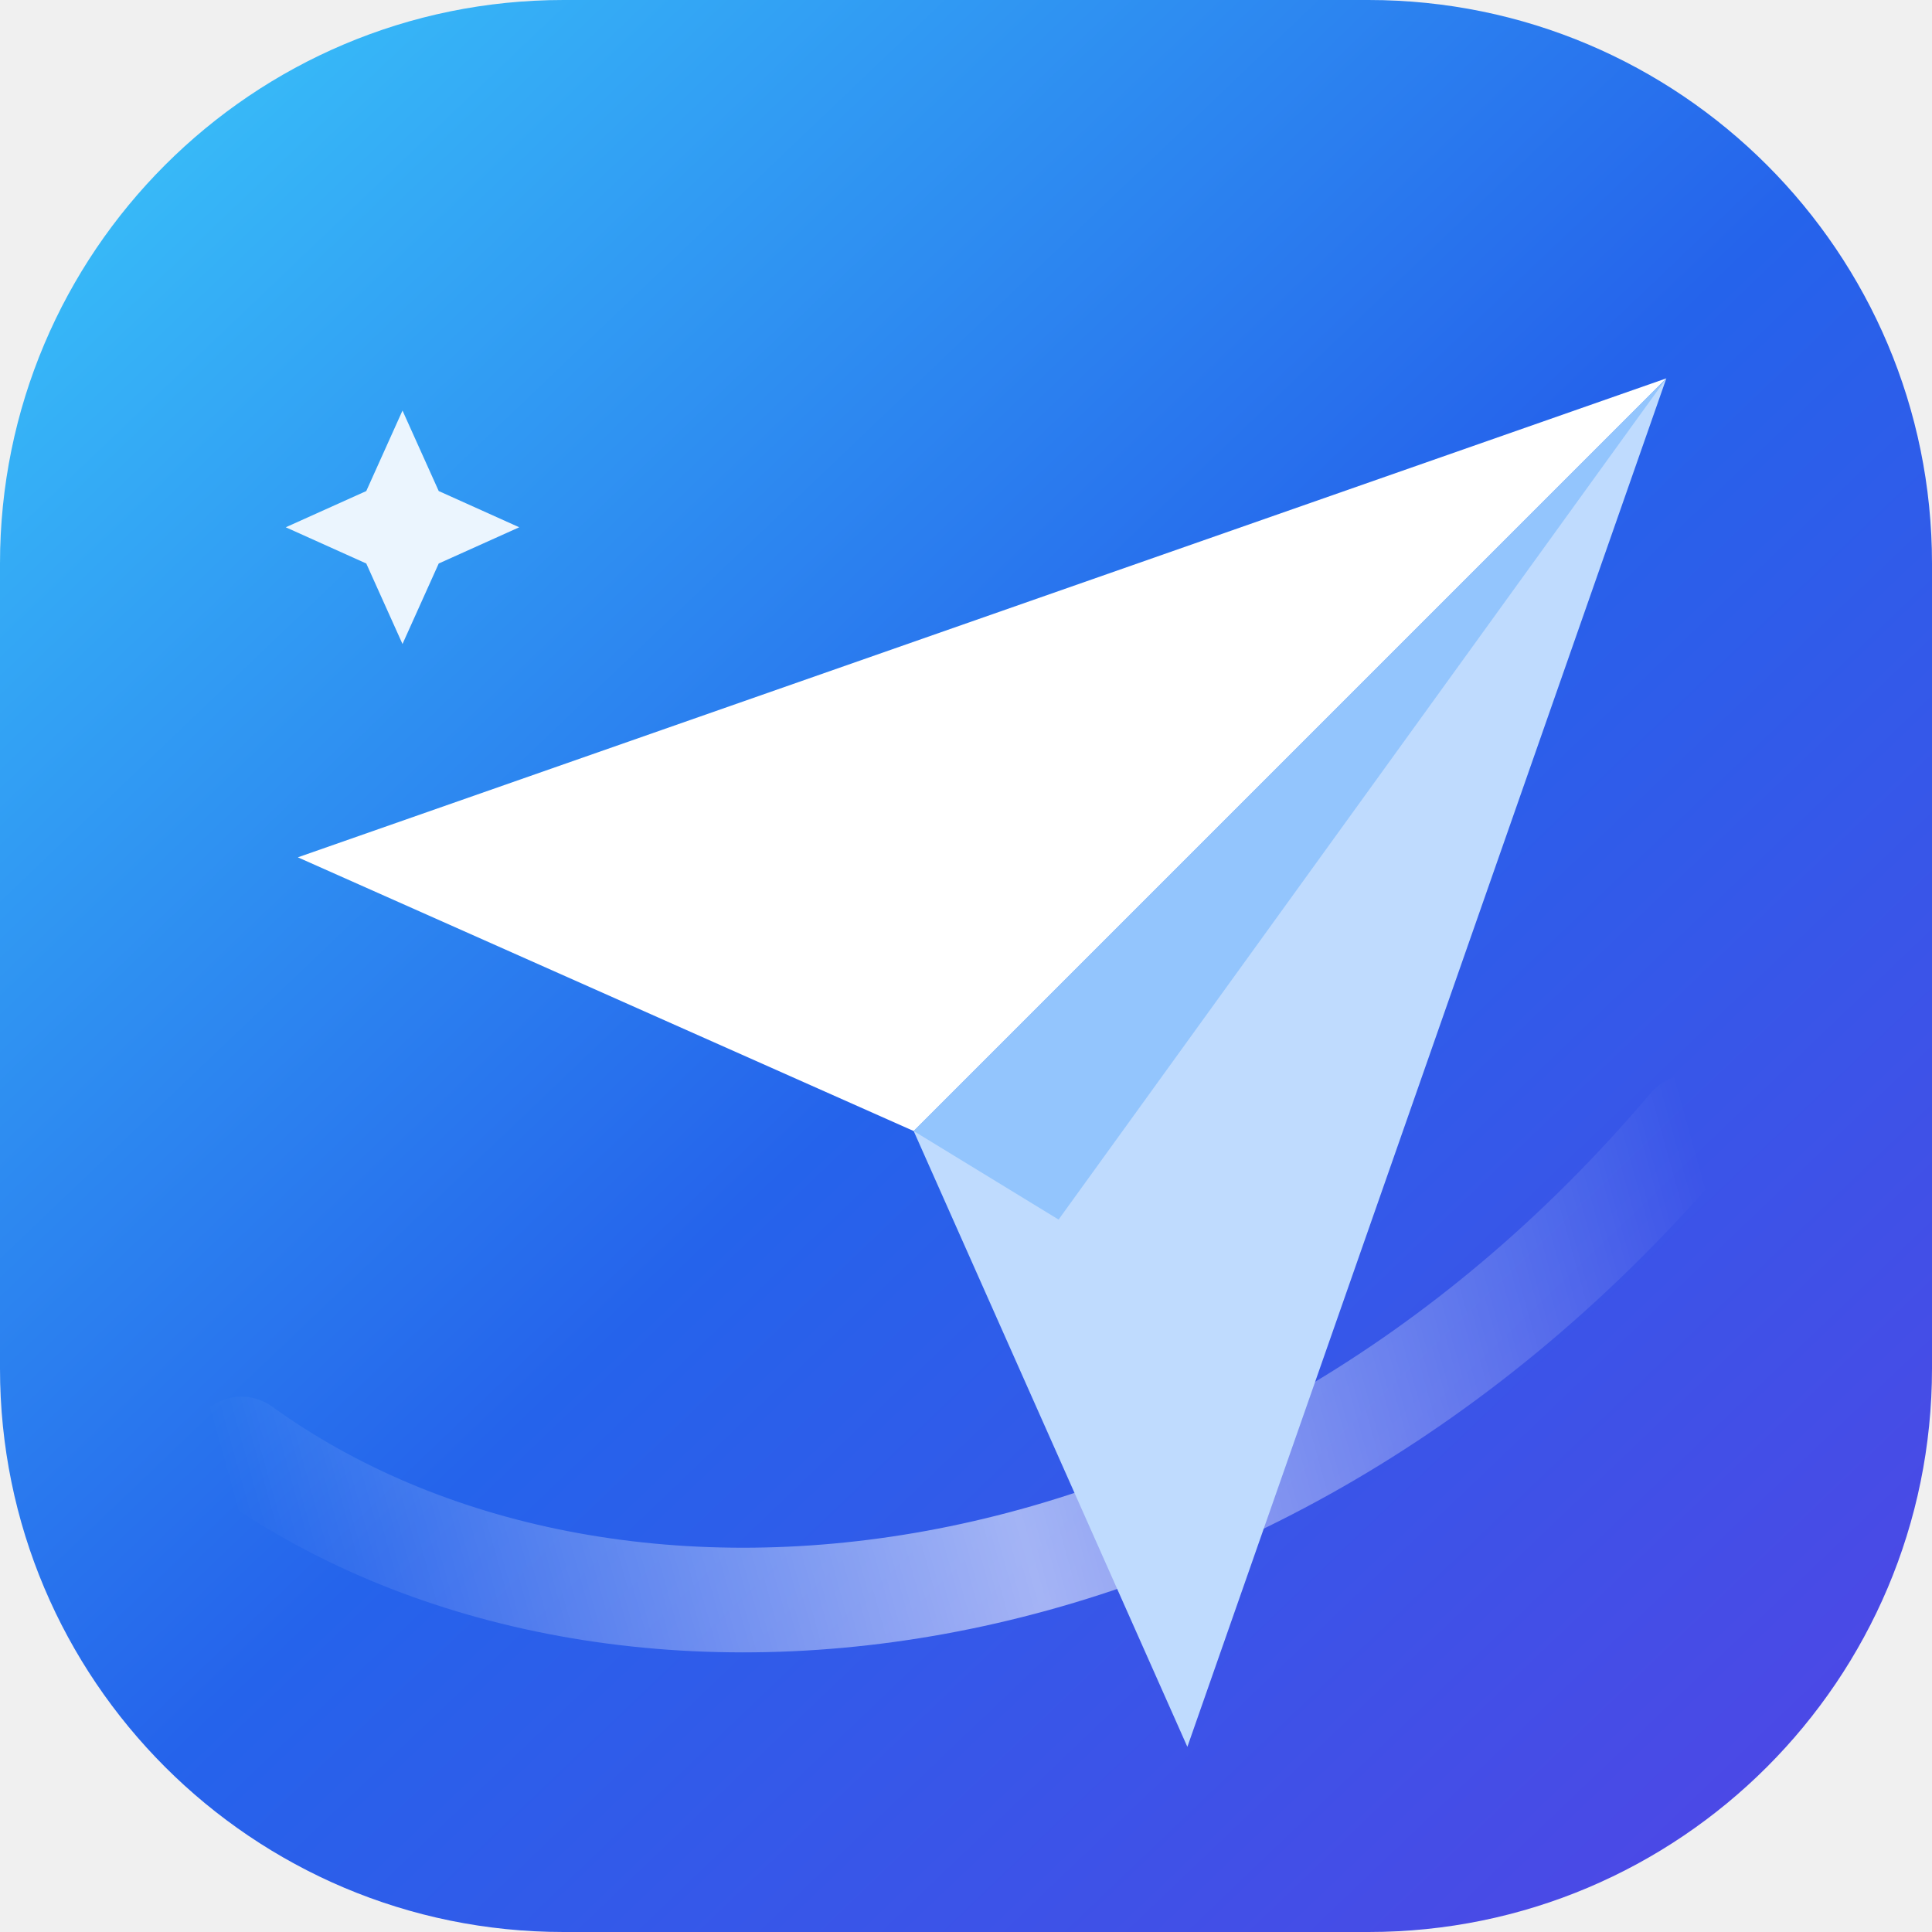
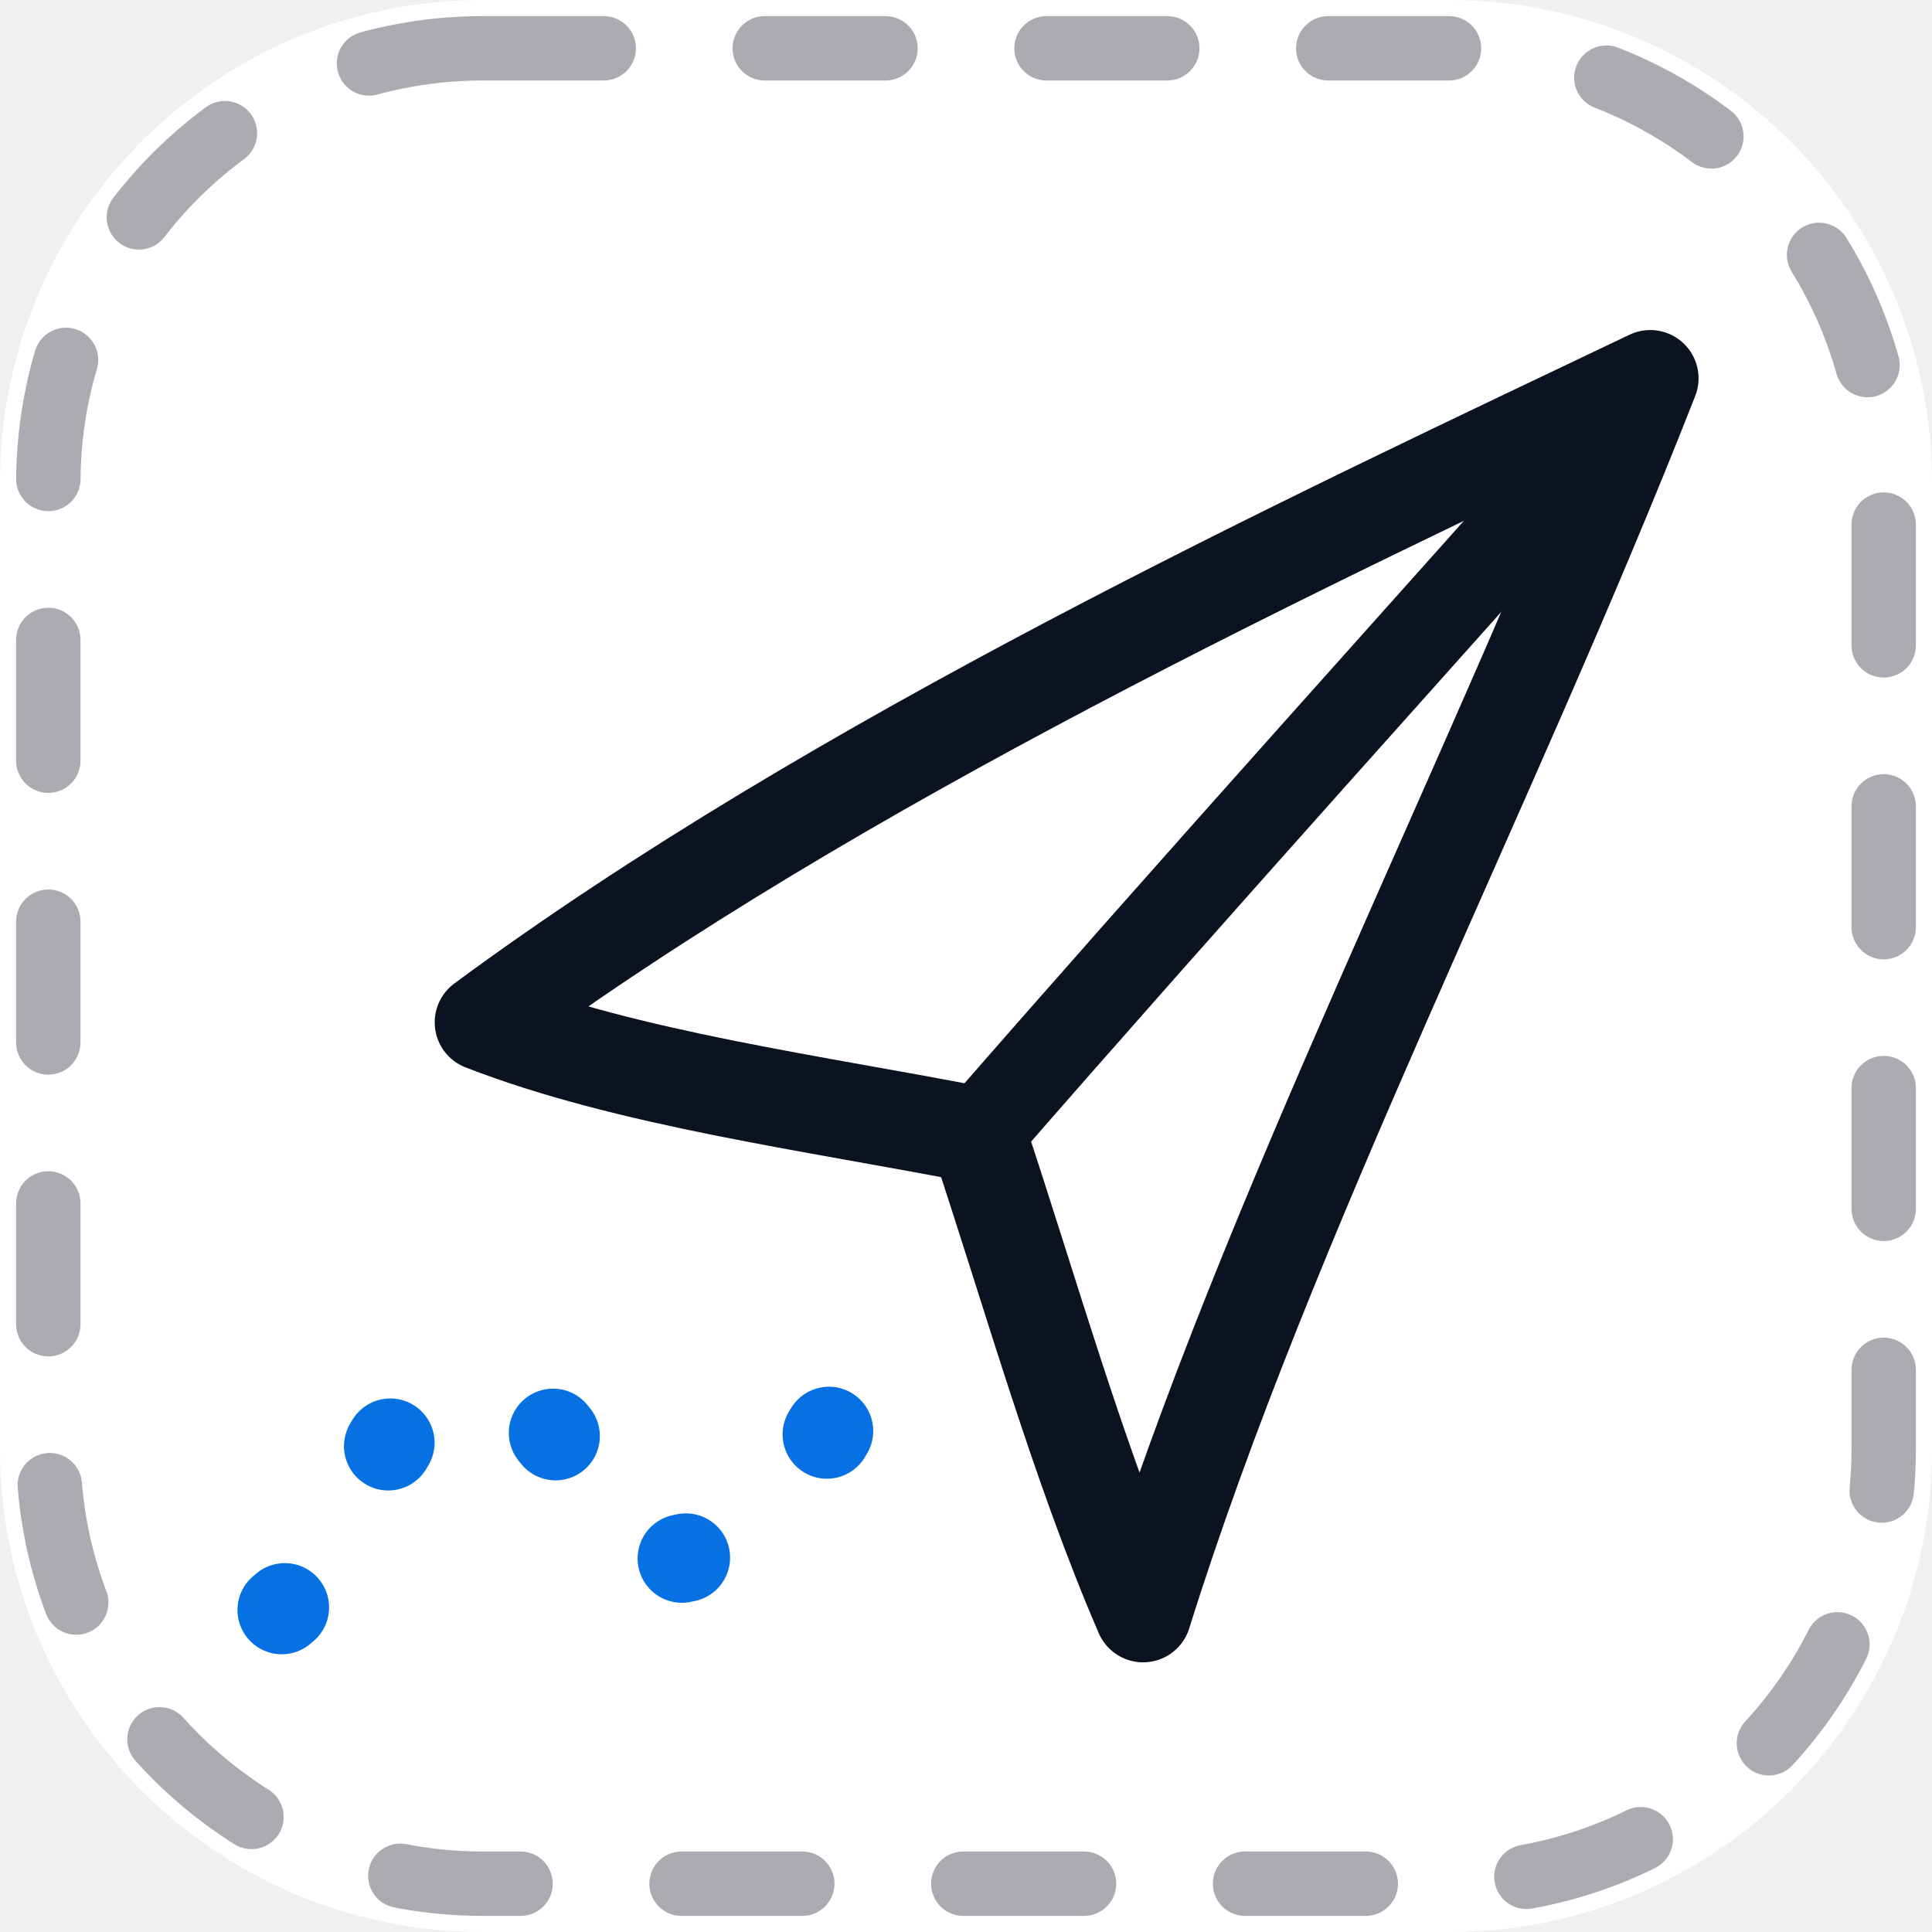
<svg xmlns="http://www.w3.org/2000/svg" width="48" height="48" viewBox="0 0 48 48" fill="none">
-   <defs>
-     <linearGradient id="akv-bg" x1="4" y1="2" x2="46" y2="46" gradientUnits="userSpaceOnUse">
-       <stop stop-color="#38BDF8" />
-       <stop offset="0.5" stop-color="#2563EB" />
-       <stop offset="1" stop-color="#4F46E5" />
-     </linearGradient>
-     <linearGradient id="akv-swoosh" x1="6" y1="38" x2="42" y2="28" gradientUnits="userSpaceOnUse">
-       <stop stop-color="#fff" stop-opacity="0" />
-       <stop offset="0.5" stop-color="#fff" stop-opacity="0.55" />
-       <stop offset="1" stop-color="#fff" stop-opacity="0" />
-     </linearGradient>
-   </defs>
-   <rect width="48" height="48" rx="14" fill="url(#akv-bg)" />
-   <path d="M6 36c9 6.5 25 5 36-8" stroke="url(#akv-swoosh)" stroke-width="2.6" stroke-linecap="round" />
-   <path d="M41.4 9.4 7.4 21.3l15.3 6.8Z" fill="#FFFFFF" />
-   <path d="M41.4 9.4 22.7 28.1l6.8 15.3Z" fill="#BFDBFE" />
-   <path d="M41.4 9.4 22.7 28.1l3.6 2.2Z" fill="#93C5FD" />
-   <path d="m10 10.2.9 2 2 .9-2 .9-.9 2-.9-2-2-.9 2-.9Z" fill="#fff" opacity="0.9" />
+   <rect width="48" height="48" rx="12" fill="#FFFFFF" />
+   <rect x="1.2" y="1.2" width="45.6" height="45.6" rx="10.8" stroke="#0B1220" stroke-width="1.6" stroke-dasharray="3 4" stroke-linecap="round" opacity="0.35" />
+   <path d="M41 9.4c-8.6 4.1-20.2 9.5-29 16 3.6 1.4 8.2 2 12.3 2.8 1.3 3.9 2.5 8.2 4.1 11.9C31.5 30.2 37 19.6 41 9.4Z" stroke="#0B1220" stroke-width="2.4" stroke-linecap="round" stroke-linejoin="round" />
+   <path d="M41 9.4C35.4 15.7 29.7 22 24.3 28.2" stroke="#0B1220" stroke-width="2.2" stroke-linecap="round" />
+   <path d="M7 40c2.8-2.3 2-5.8 5.2-5.3 3 .5 1.8 5 5.2 3.9 2.1-.7 2.8-2.5 3.9-4.2" stroke="#0770E3" stroke-width="2.2" stroke-linecap="round" stroke-dasharray="0.1 4.8" />
</svg>
